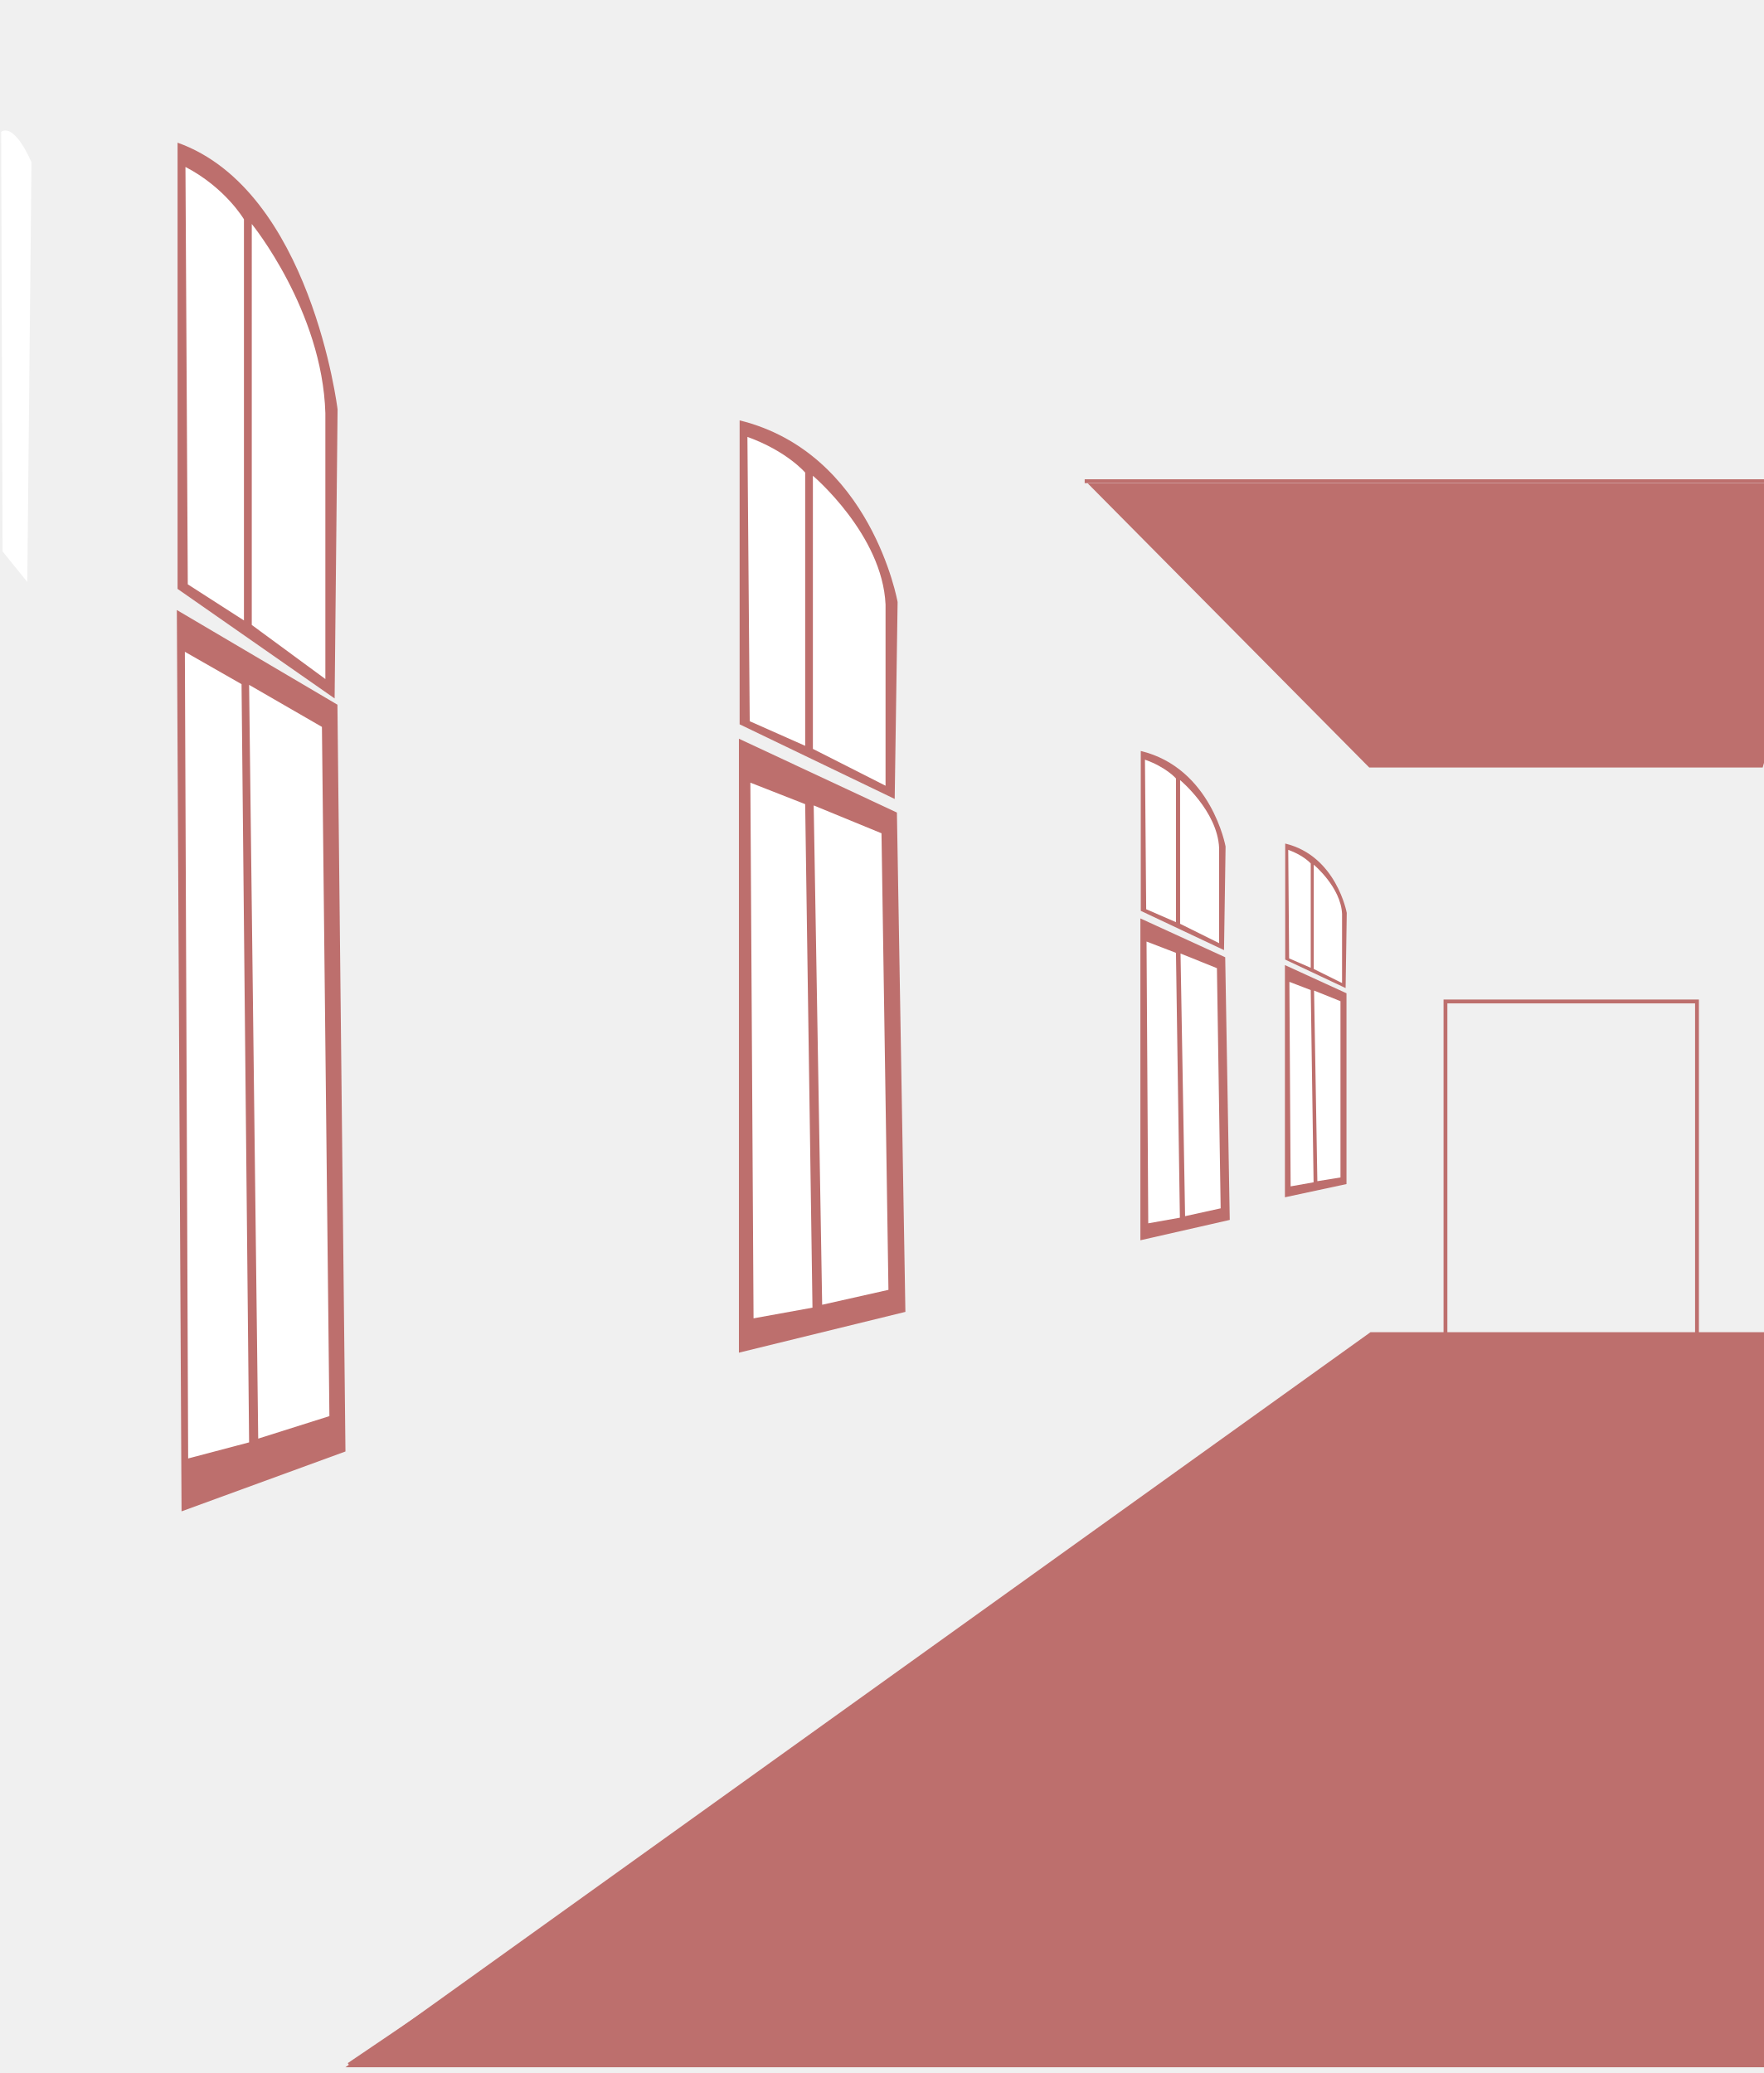
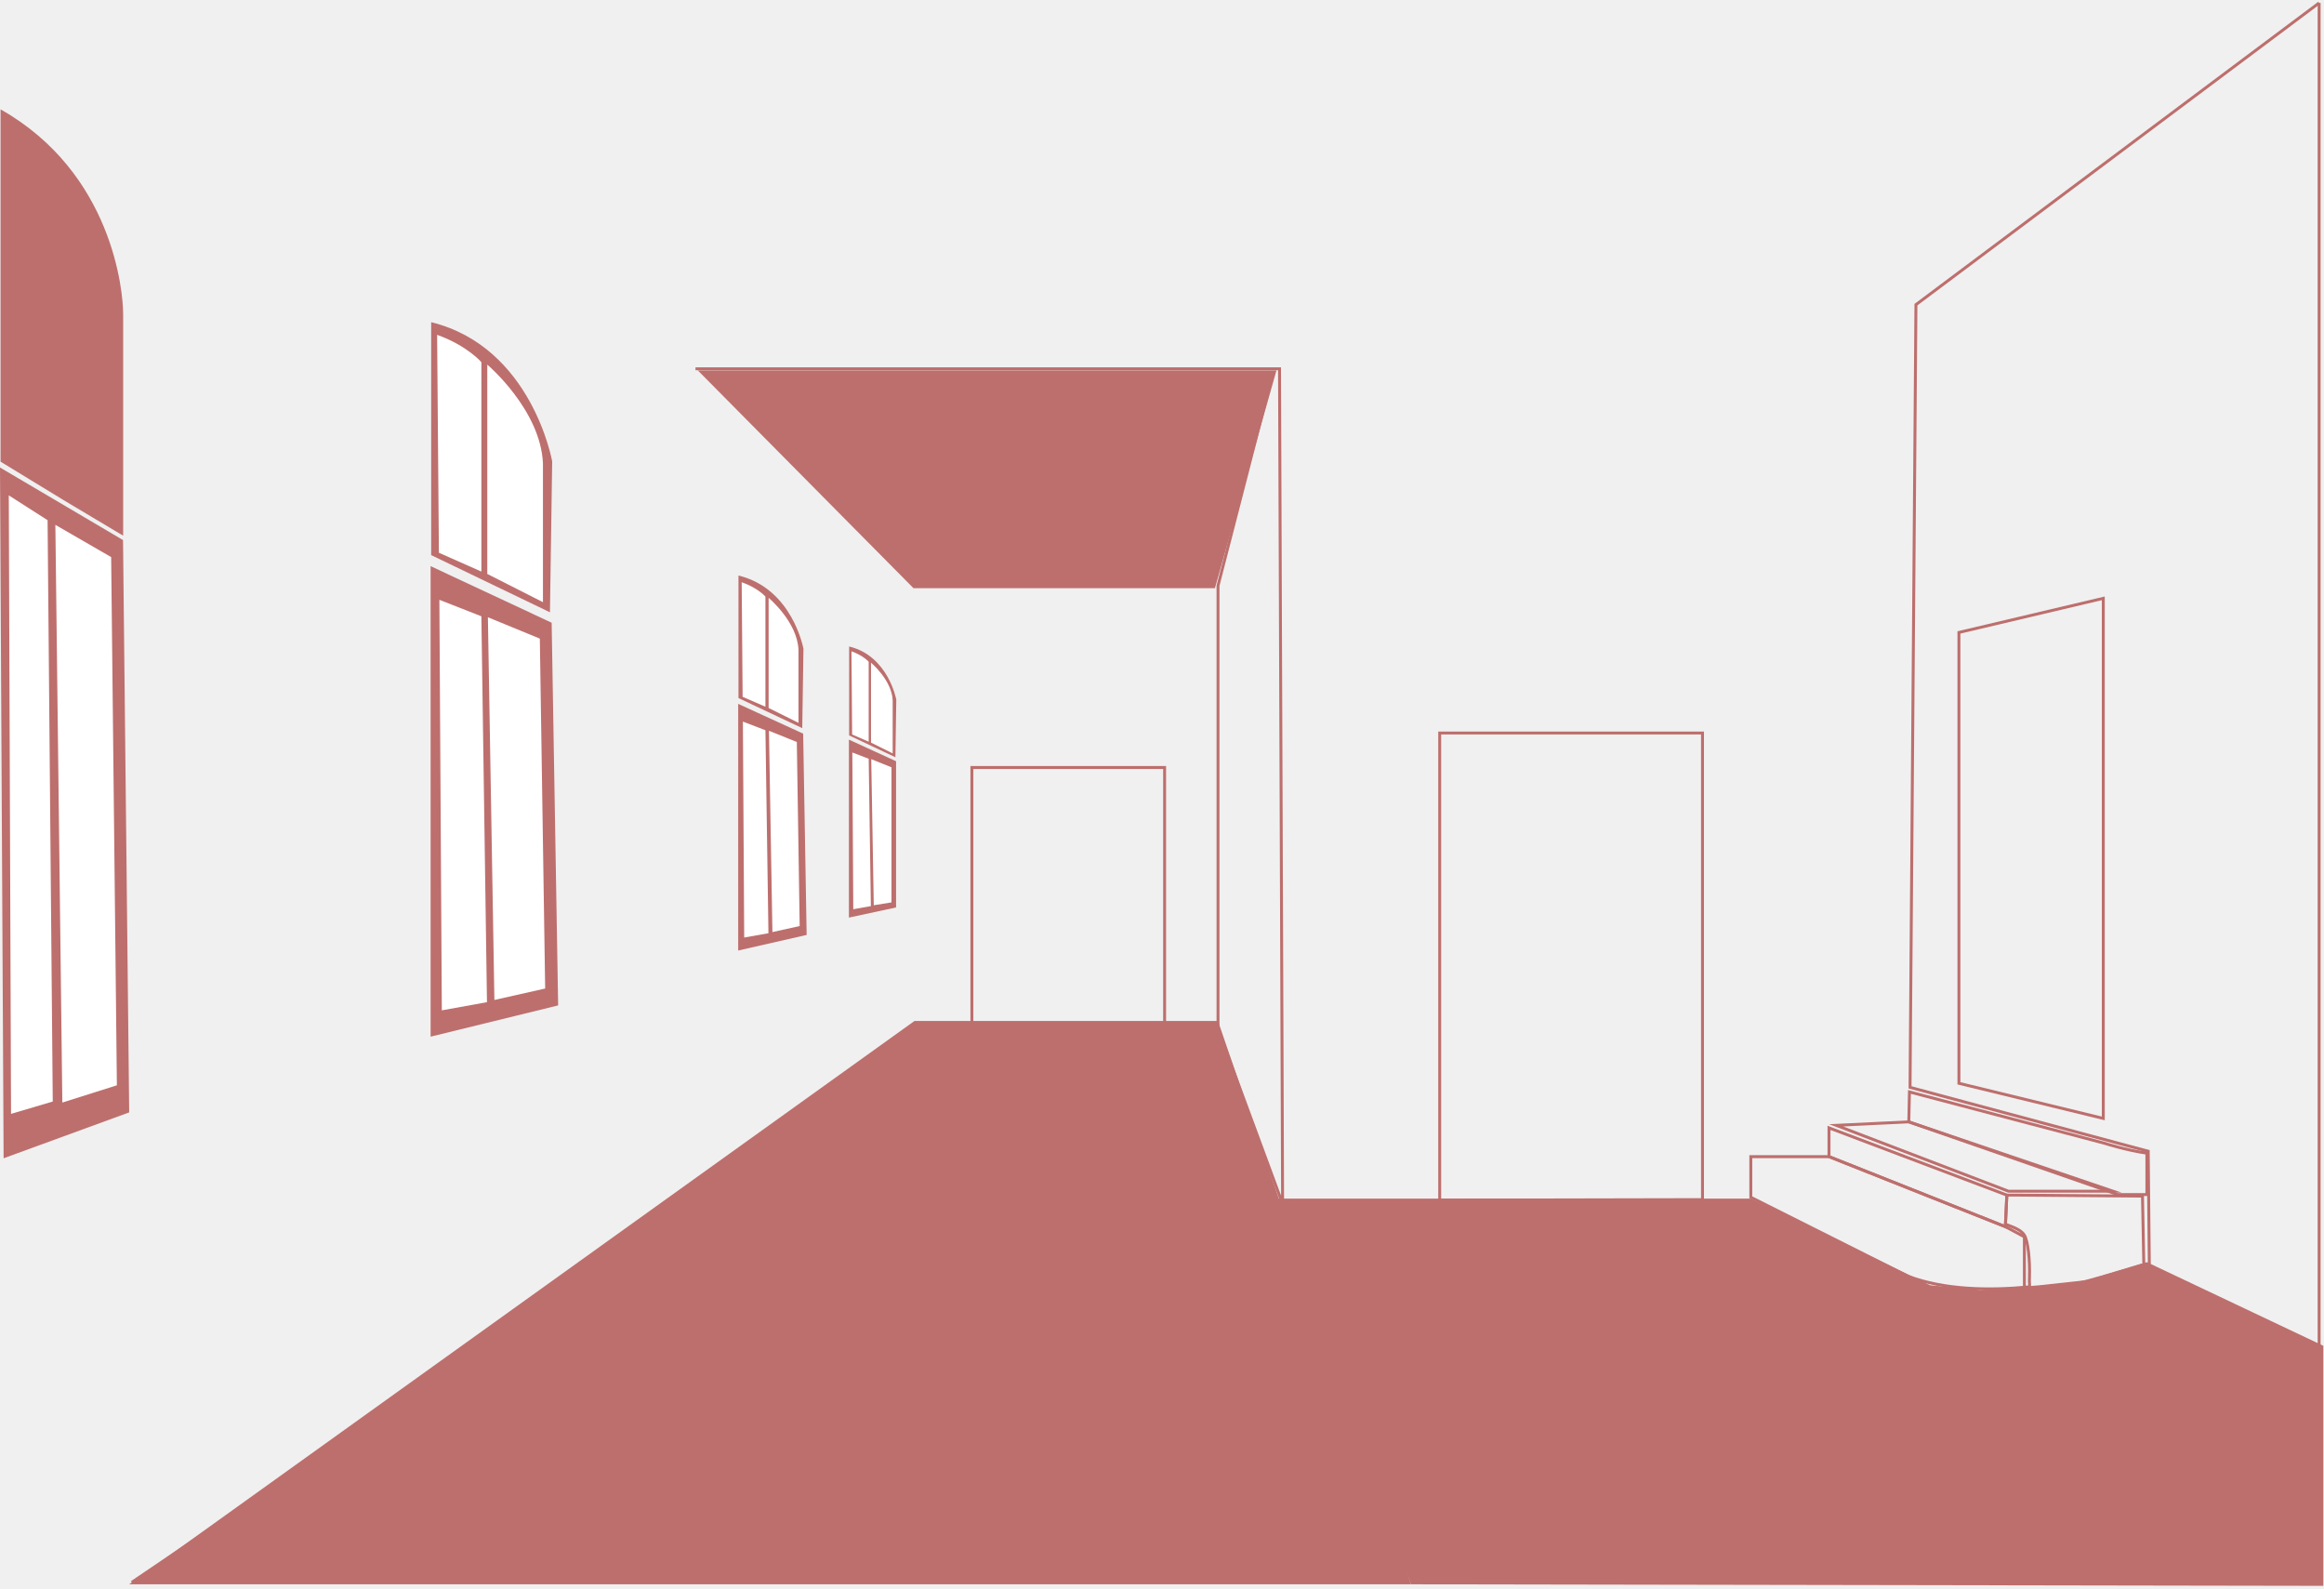
- <svg xmlns="http://www.w3.org/2000/svg" width="461" height="542" viewBox="0 0 461 542" fill="none">
-   <path d="M153.279 497.782L91.189 539.831M837.567 1C837.567 1 837.567 459.118 837.567 468.57" stroke="#BD6F6D" stroke-miterlimit="10" />
-   <path d="M358.27 348.311H461.838L527.679 540.491H90.308L358.27 348.311Z" fill="#BD6F6D" />
-   <path d="M478.815 134.023L461.839 199.806V351.071L483.879 410.713L482.83 125.816L283.55 125.816" stroke="#BD6F6D" stroke-miterlimit="10" />
-   <path d="M357.936 200.67H460.789L481.78 126.381L284.349 126.381L357.936 200.67Z" fill="#BD6F6D" />
-   <path d="M377.863 261.836H443.617V349.77L377.863 350.04V261.836Z" stroke="#BD6F6D" stroke-miterlimit="10" />
-   <path d="M8.225 42.445C8.225 42.445 4.028 32.199 0.301 34.446L0.67 144.158L7.134 152.171L8.225 42.445Z" fill="white" />
-   <path d="M335.896 313.039L351.989 309.581V259.697L335.896 252.326V313.039Z" fill="#BD6F6D" />
-   <path d="M335.97 250.891L351.762 258.339L352.06 238.685C352.06 238.685 349.381 223.784 335.97 220.551V250.891Z" fill="#BD6F6D" />
-   <path d="M343.513 258.986L350.418 261.766V307.853L344.376 308.829L343.513 258.986Z" fill="white" />
-   <path d="M342.646 258.858L337.064 256.713L337.388 310.184L343.39 309.118L342.646 258.858Z" fill="white" />
-   <path d="M343.432 226.079C343.432 226.079 350.519 231.958 350.831 238.939V257.02L343.432 253.342L343.432 226.079Z" fill="white" />
-   <path d="M342.645 225.761C342.645 225.761 340.785 223.615 336.763 222.201L336.998 250.581L342.645 253.036V225.761Z" fill="white" />
-   <path d="M298.113 324.275L321.475 318.957L320.286 250.283L298.113 240.128V324.275Z" fill="#BD6F6D" />
-   <path d="M298.215 238.15L319.973 248.413L320.383 221.334C320.383 221.334 316.693 200.803 298.215 196.348V238.15Z" fill="#BD6F6D" />
-   <path d="M308.608 249.304L318.121 253.134L319.097 315.928L309.797 317.978L308.608 249.304Z" fill="white" />
-   <path d="M307.412 249.129L299.722 246.173L300.168 319.846L308.437 318.376L307.412 249.129Z" fill="white" />
-   <path d="M308.496 203.964C308.496 203.964 318.26 212.064 318.691 221.683V246.595L308.495 241.528L308.496 203.964Z" fill="white" />
-   <path d="M307.412 203.526C307.412 203.526 304.848 200.57 299.307 198.621L299.631 237.723L307.412 241.106V203.526Z" fill="white" />
-   <path d="M193.161 353.665L236.682 343L234.466 212.446L193.161 193.14V353.665Z" fill="#BD6F6D" />
-   <path d="M193.35 189.38L233.884 208.889L234.648 157.41C234.648 157.41 227.772 118.38 193.35 109.911V189.38Z" fill="#BD6F6D" />
-   <path d="M212.711 210.584L230.434 217.865L232.252 337.241L214.926 341.138L212.711 210.584Z" fill="white" />
-   <path d="M210.482 210.25L196.156 204.631L196.987 344.688L212.392 341.895L210.482 210.25Z" fill="white" />
-   <path d="M212.502 124.389C212.502 124.389 230.692 139.788 231.494 158.073V205.434L212.501 195.801L212.502 124.389Z" fill="white" />
-   <path d="M210.484 123.558C210.484 123.558 205.709 117.939 195.385 114.233L195.989 188.569L210.484 194.999V123.558Z" fill="white" />
-   <path d="M47.459 395.154L90.308 379.498L88.209 184.247L46.228 159.49L47.459 395.154Z" fill="#BD6F6D" />
-   <path d="M46.419 153.97L87.474 182.612L88.248 107.036C88.248 107.036 81.284 49.736 46.419 37.304V153.97Z" fill="#BD6F6D" />
-   <path d="M65.12 179.061L84.157 190.052L86.11 370.255L67.499 376.138L65.12 179.061Z" fill="white" />
-   <path d="M63.145 178.879L48.328 170.417L49.187 381.324L65.12 377.117L63.145 178.879Z" fill="white" />
-   <path d="M65.818 58.559C65.818 58.559 84.242 81.166 85.055 108.01V177.539L65.817 163.398L65.818 58.559Z" fill="white" />
-   <path d="M63.772 57.337C63.772 57.337 58.935 49.088 48.48 43.648L49.091 152.78L63.772 162.219V57.337Z" fill="white" />
+ <svg xmlns="http://www.w3.org/2000/svg" width="793" height="542" viewBox="0 0 793 542" fill="none">
+   <path d="M792.352 464.233L733.465 438.707L733.02 392.759L651.751 370.952L653.758 103.934L791.338 1" stroke="#BD6F6D" stroke-miterlimit="10" />
+   <path d="M107.051 497.782L44.961 539.831M791.338 1C791.338 1 791.338 459.118 791.338 468.57" stroke="#BD6F6D" stroke-miterlimit="10" />
+   <path d="M792.772 459.118V541.019L481.451 540.491L429.253 408.911L597.451 408.911L598.201 409.284L658.668 438.481L675.891 440.102L695.832 438.481L712.624 436.644L732.565 430.594L792.772 459.118Z" fill="#BD6F6D" />
+   <path d="M312.041 348.311H415.609L481.451 540.491H44.079L312.041 348.311Z" fill="#BD6F6D" />
+   <path d="M432.587 134.023L415.611 199.806V351.071L437.651 410.713L436.601 125.816L237.321 125.816" stroke="#BD6F6D" stroke-miterlimit="10" />
+   <path d="M311.708 200.67H414.561L435.551 126.381L238.12 126.381L311.708 200.67Z" fill="#BD6F6D" />
+   <path d="M491.258 250.076H580.928V409.256L491.258 409.442V250.076Z" stroke="#BD6F6D" stroke-miterlimit="10" />
+   <path d="M730.812 431.593C718.774 435.119 705.356 439.624 692.684 440.966L690.77 443.559V441.83C690.77 441.83 686.387 440.744 692.499 439.237C692.633 438.103 692.382 437.653 692.499 435.78C692.684 429.729 692.005 423.435 690.77 421.396C689.534 419.357 686.386 418.492 684.287 417.628L684.793 407.721H688.789C700.172 407.804 731.064 408.059 731.064 408.059L731.516 431.458L730.812 431.593Z" stroke="#BD6F6D" stroke-miterlimit="10" />
+   <path d="M684.288 418.492L624.094 394.585L624.095 384.782L684.761 407.714L684.288 418.492Z" stroke="#BD6F6D" stroke-miterlimit="10" />
+   <path d="M692.323 440.532C692.323 440.532 692.222 439.979 692.323 439.039C678.455 440.338 663.395 440.028 651.139 435.423L597.414 408.46V394.598L624.126 394.598L684.287 418.492L690.762 421.95V439.179L696.881 446.152L693.935 440.553L692.323 440.532Z" stroke="#BD6F6D" stroke-miterlimit="10" />
+   <path d="M626.564 383.917L651.324 382.728L721.021 406.391H685.337L626.564 383.917Z" stroke="#BD6F6D" stroke-miterlimit="10" />
+   <path d="M651.323 382.727L651.55 372.516L717.871 389.968C717.871 389.968 725.218 392.344 732.565 393.425V407.527H722.635L651.323 382.727Z" stroke="#BD6F6D" stroke-miterlimit="10" />
+   <path d="M717.687 381.552L668.428 369.572L668.429 215.76L717.687 204.123V381.552Z" stroke="#BD6F6D" />
+   <path d="M331.634 261.836H397.389V349.771L331.634 350.04V261.836Z" stroke="#BD6F6D" stroke-miterlimit="10" />
+   <path d="M289.668 313.039L305.76 309.581V259.697L289.668 252.326V313.039Z" fill="#BD6F6D" />
+   <path d="M289.741 250.89L305.533 258.339L305.831 238.685C305.831 238.685 303.152 223.784 289.741 220.551V250.89Z" fill="#BD6F6D" />
+   <path d="M297.284 258.986L304.189 261.766V307.852L298.147 308.829L297.284 258.986Z" fill="white" />
+   <path d="M296.417 258.858L290.836 256.713L291.159 310.184L297.161 309.118L296.417 258.858Z" fill="white" />
+   <path d="M297.204 226.078C297.204 226.078 304.29 231.957 304.603 238.938V257.02L297.203 253.342L297.204 226.078Z" fill="white" />
+   <path d="M296.417 225.761C296.417 225.761 294.556 223.615 290.534 222.201L290.769 250.581L296.417 253.036V225.761Z" fill="white" />
+   <path d="M251.885 324.275L275.246 318.958L274.057 250.284L251.885 240.128V324.275Z" fill="#BD6F6D" />
+   <path d="M251.986 238.15L273.745 248.413L274.155 221.334C274.155 221.334 270.464 200.803 251.986 196.348V238.15Z" fill="#BD6F6D" />
+   <path d="M262.379 249.305L271.893 253.134L272.869 315.929L263.568 317.979L262.379 249.305Z" fill="white" />
+   <path d="M261.183 249.129L253.493 246.173L253.939 319.846L262.208 318.376L261.183 249.129Z" fill="white" />
+   <path d="M262.267 203.964C262.267 203.964 272.032 212.064 272.462 221.683V246.595L262.267 241.528L262.267 203.964Z" fill="white" />
+   <path d="M261.183 203.526C261.183 203.526 258.62 200.57 253.078 198.621L253.402 237.724L261.183 241.106V203.526Z" fill="white" />
+   <path d="M146.933 353.664L190.453 343L188.238 212.446L146.933 193.14V353.664Z" fill="#BD6F6D" />
+   <path d="M147.122 189.379L187.655 208.889L188.419 157.41C188.419 157.41 181.544 118.38 147.122 109.911V189.379Z" fill="#BD6F6D" />
+   <path d="M166.482 210.584L184.205 217.865L186.023 337.241L168.698 341.138L166.482 210.584Z" fill="white" />
+   <path d="M164.254 210.25L149.928 204.631L150.759 344.688L166.164 341.895L164.254 210.25Z" fill="white" />
+   <path d="M166.274 124.389C166.274 124.389 184.464 139.788 185.266 158.073V205.434L166.273 195.801L166.274 124.389Z" fill="white" />
+   <path d="M164.256 123.558C164.256 123.558 159.48 117.939 149.157 114.233L149.761 188.569L164.256 194.999V123.558Z" fill="white" />
+   <path d="M1.23 395.154L44.08 379.498L41.981 184.247L0 159.491L1.23 395.154Z" fill="#BD6F6D" />
+   <path d="M0.191 157.5L21.5 170.5L42.019 182.749V107.036C42.019 99.5 38.5 59 0.191 37.304V157.5Z" fill="#BD6F6D" />
+   <path d="M18.892 179.061L37.929 190.051L39.882 370.255L21.271 376.138L18.892 179.061Z" fill="white" />
+   <path d="M16.236 177.465L3 169L3.768 380L18 375.791L16.236 177.465Z" fill="white" />
</svg>
